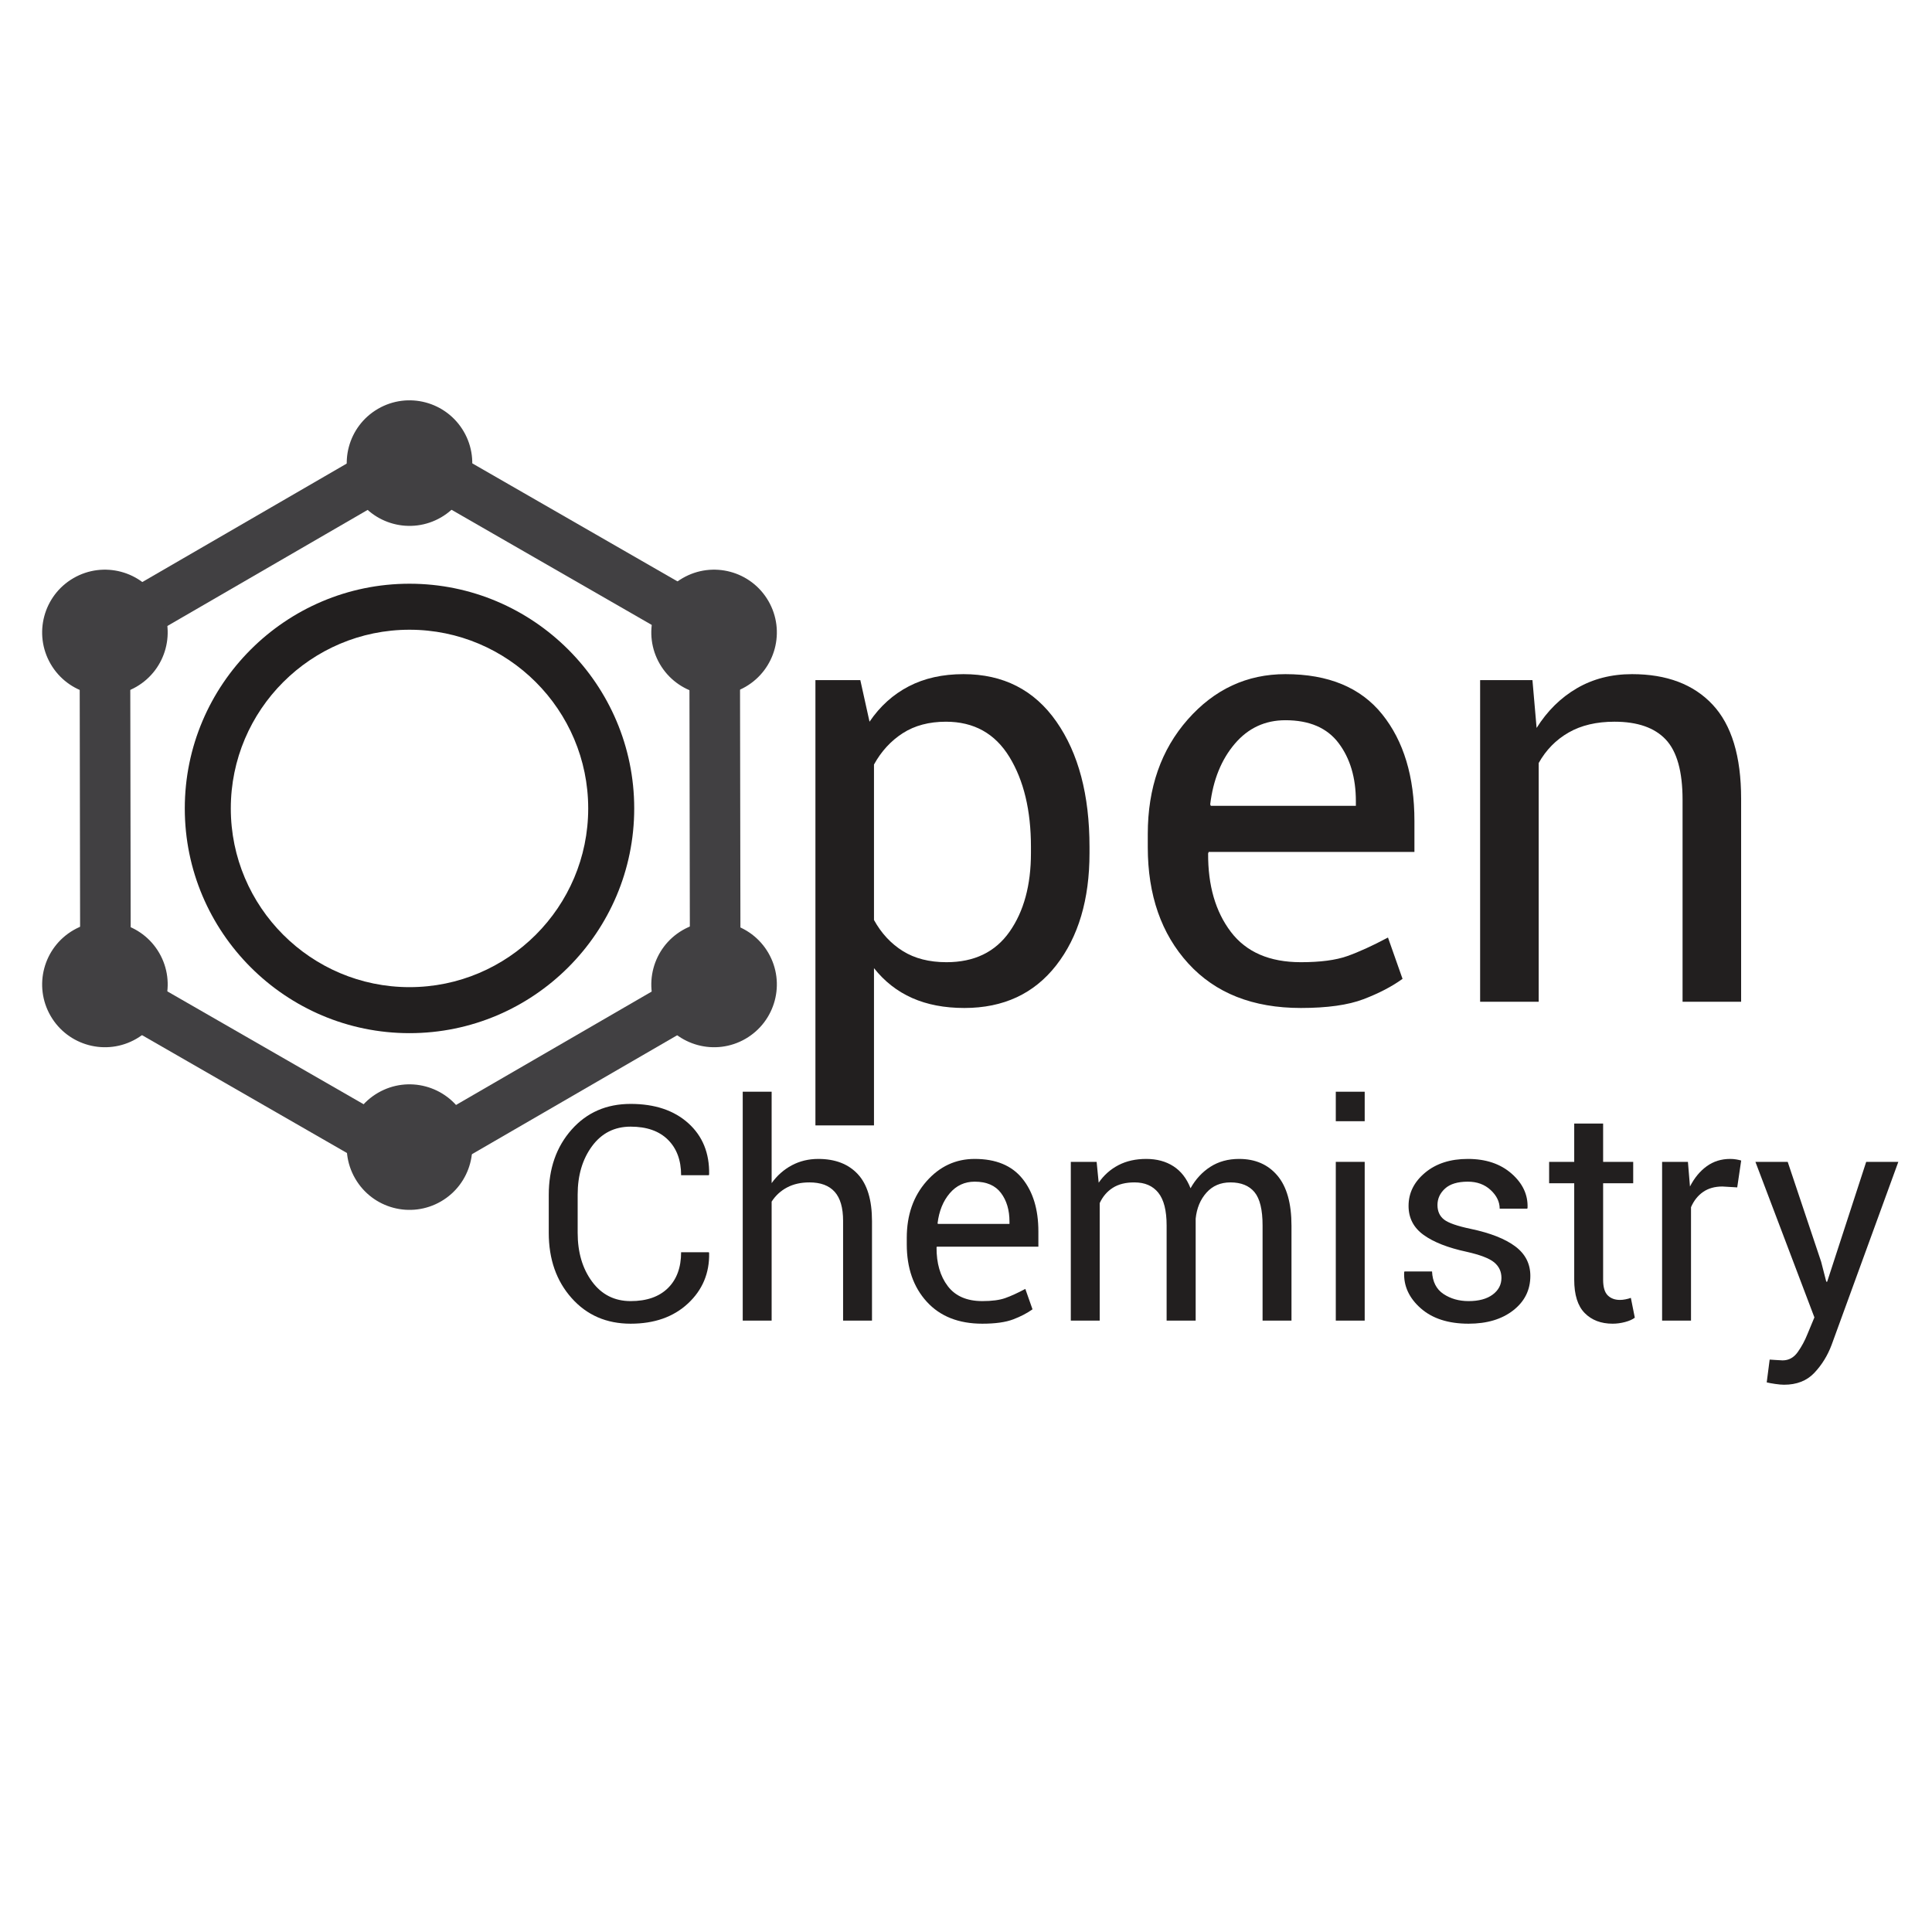
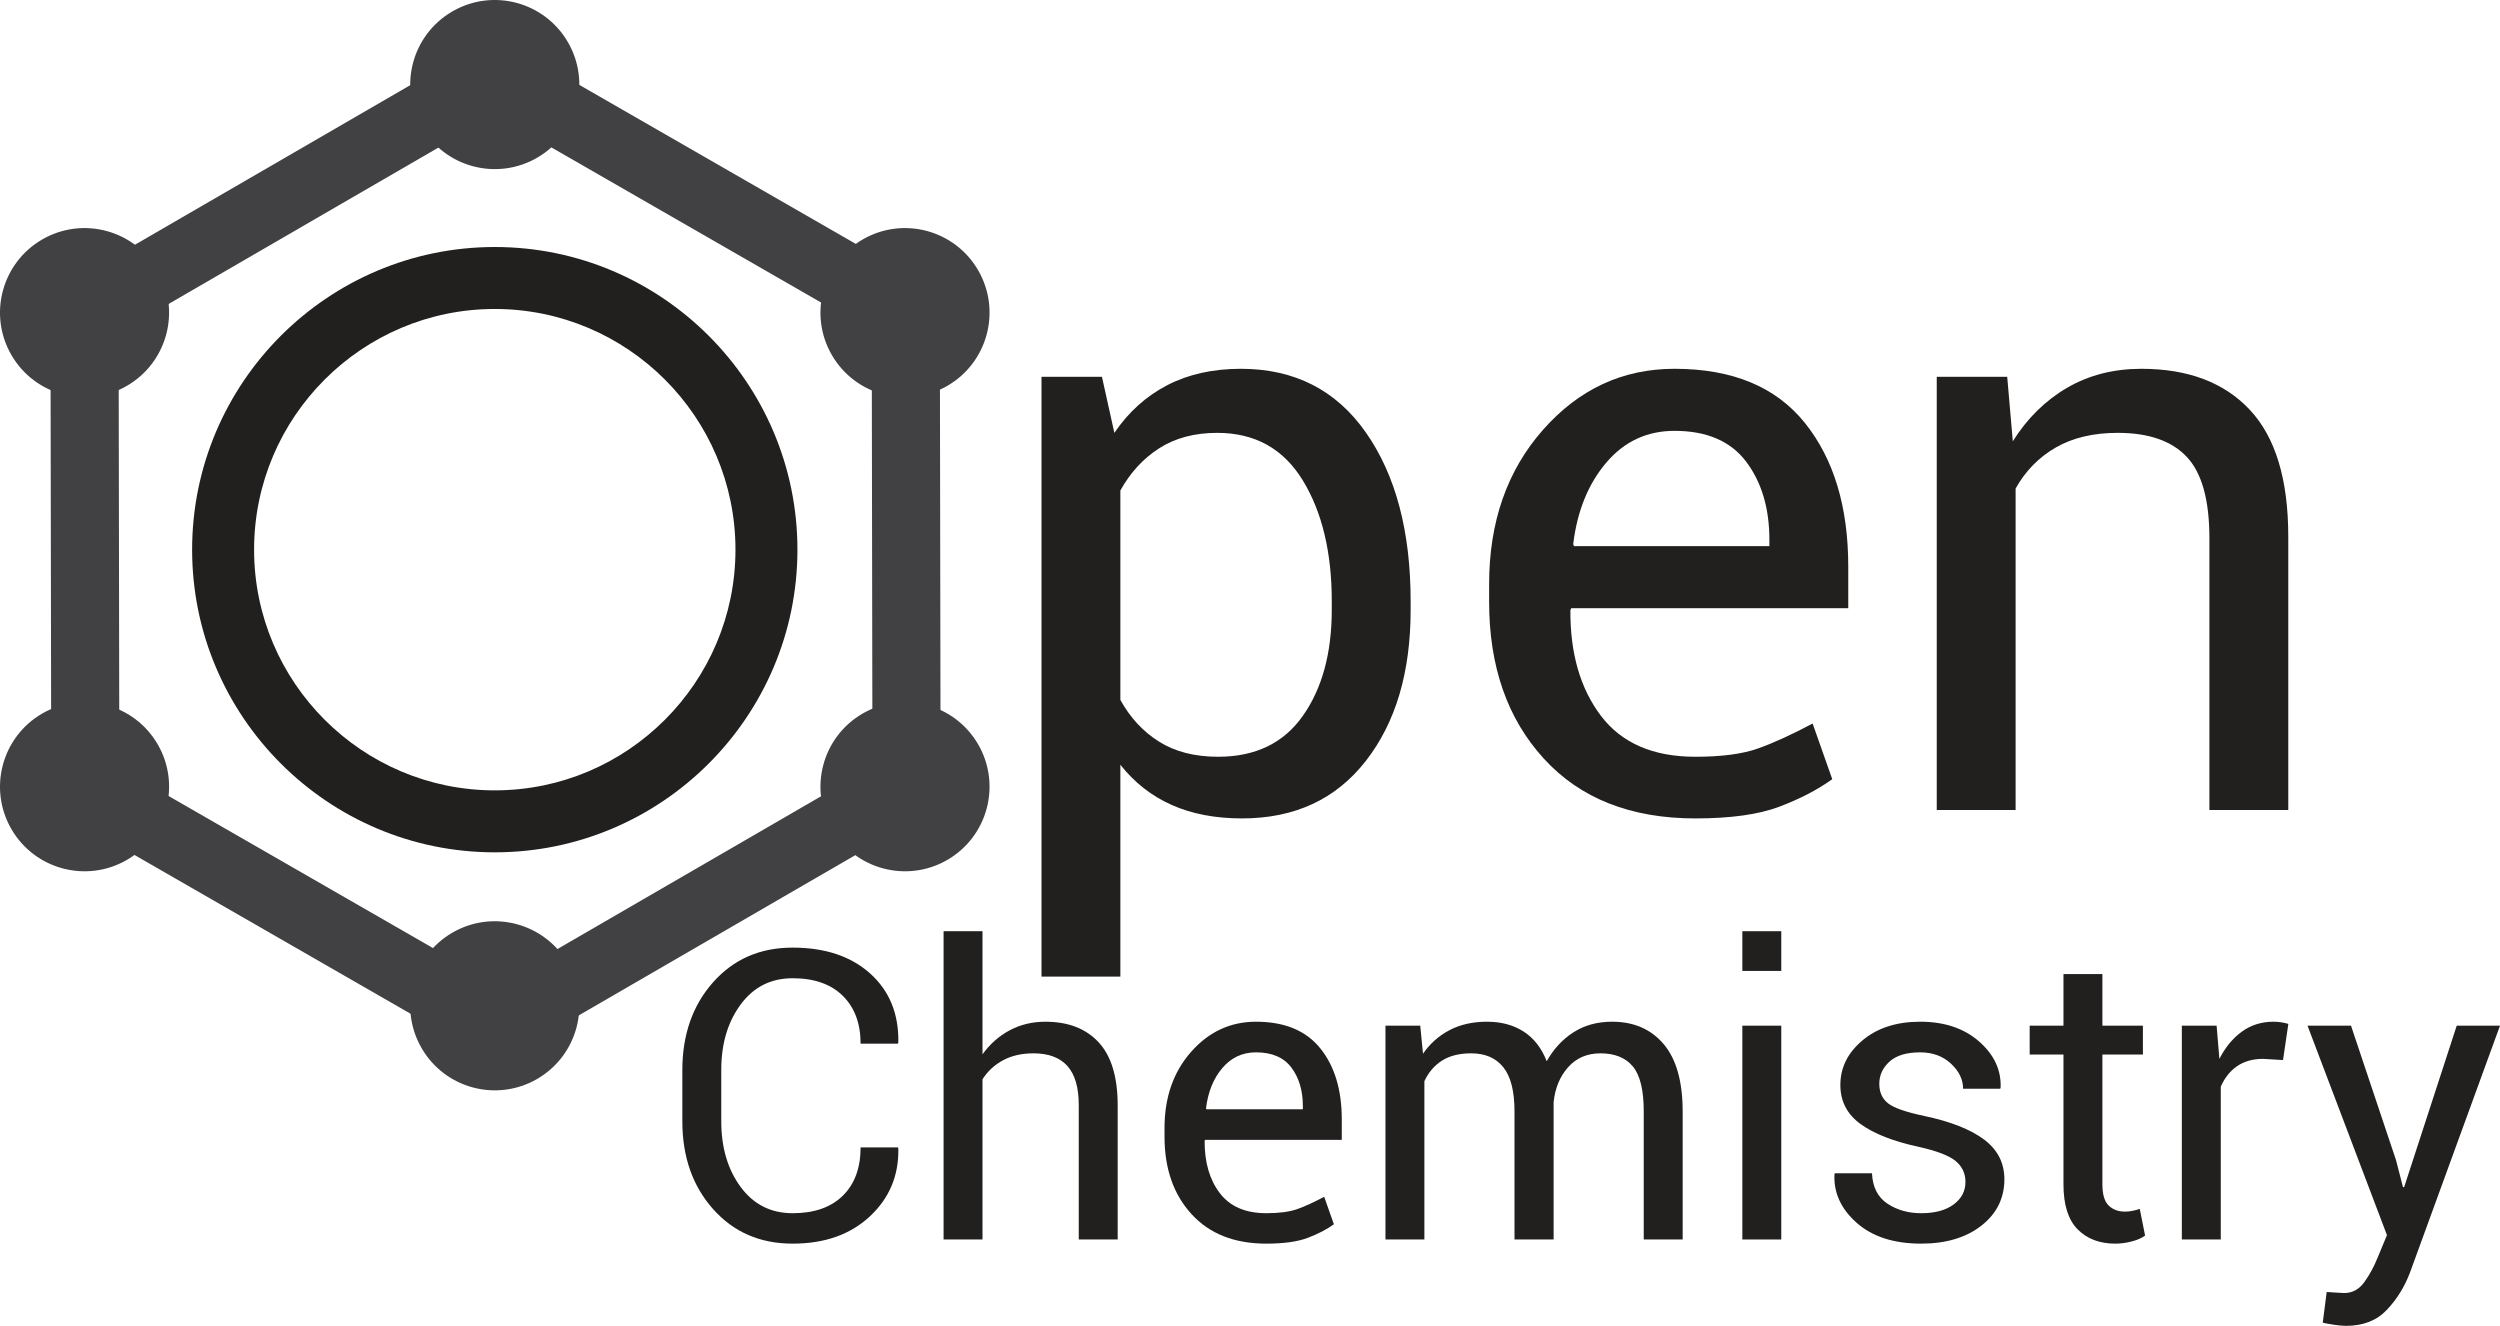
- <svg xmlns="http://www.w3.org/2000/svg" version="1.1" id="Layer_1" x="0px" y="0px" width="864px" height="864px" viewBox="0 0 864 864" enable-background="new 0 0 864 864" xml:space="preserve">
-   <path fill="#414042" d="M183.672,532.026l-147.8-84.999l-0.277-170.481l147.51-85.493l147.79,85.006l0.277,170.492L183.672,532.026z   M58.47,433.934l125.158,71.975l124.904-72.381l-0.236-144.374l-125.147-71.982L58.234,289.57L58.47,433.934z" />
-   <path fill="#414042" d="M71.21,426.173c-7.772-13.403-24.952-17.979-38.358-10.216c-13.419,7.772-17.989,24.956-10.217,38.371  c7.771,13.413,24.951,17.986,38.359,10.215C74.412,456.758,78.981,439.588,71.21,426.173z" />
-   <path fill="#414042" d="M207.42,498.921c-7.782-13.414-24.953-17.987-38.369-10.215c-13.409,7.784-17.989,24.953-10.206,38.356  c7.772,13.418,24.941,17.989,38.357,10.22C210.621,529.508,215.193,512.336,207.42,498.921z" />
-   <path fill="#414042" d="M343.628,426.173c-7.773-13.403-24.951-17.979-38.358-10.216c-13.418,7.772-17.988,24.956-10.217,38.371  c7.773,13.413,24.953,17.986,38.358,10.215C346.83,456.758,351.4,439.588,343.628,426.173z" />
-   <path fill="#414042" d="M343.628,268.76c-7.773-13.415-24.941-17.988-38.358-10.213c-13.418,7.78-17.988,24.952-10.217,38.366  c7.773,13.409,24.953,17.99,38.369,10.219C346.83,299.348,351.4,282.177,343.628,268.76z" />
-   <path fill="#414042" d="M207.413,193.024c-7.772-13.403-24.943-17.987-38.359-10.204c-13.409,7.76-17.989,24.942-10.206,38.357  c7.771,13.418,24.941,17.988,38.357,10.219C210.624,223.613,215.197,206.442,207.413,193.024z" />
-   <path fill="#414042" d="M71.201,268.76c-7.772-13.415-24.943-17.988-38.359-10.213c-13.415,7.78-17.977,24.952-10.204,38.366  c7.772,13.409,24.941,17.99,38.357,10.219C74.401,299.348,78.984,282.177,71.201,268.76z" />
-   <g>
-     <path fill="#221F1F" d="M487.234,381.512c0,20.739-4.965,37.468-14.89,50.185c-9.927,12.719-23.62,19.077-41.079,19.077   c-8.863,0-16.64-1.484-23.331-4.453c-6.693-2.969-12.386-7.422-17.083-13.361v70.326h-26.189V304.14h20.074l4.121,18.612   c4.697-6.913,10.546-12.185,17.548-15.82c7-3.633,15.155-5.451,24.461-5.451c17.814,0,31.661,7.069,41.544,21.204   c9.881,14.137,14.823,32.815,14.823,56.034V381.512z M461.045,378.72c0-16.306-3.214-29.712-9.639-40.214   c-6.427-10.502-15.886-15.753-28.383-15.753c-7.534,0-13.958,1.708-19.276,5.118c-5.318,3.413-9.618,8.088-12.896,14.025v69.528   c3.278,5.938,7.578,10.569,12.896,13.892c5.317,3.324,11.832,4.985,19.542,4.985c12.406,0,21.802-4.541,28.183-13.626   c6.382-9.083,9.572-20.805,9.572-35.163V378.72z" />
-     <path fill="#221F1F" d="M581.755,450.773c-21.449,0-38.22-6.624-50.317-19.875c-12.098-13.248-18.146-30.597-18.146-52.046v-5.85   c0-20.649,5.959-37.732,17.88-51.249c11.919-13.514,26.477-20.273,43.671-20.273c19.231,0,33.655,5.982,43.272,17.947   c9.615,11.965,14.424,27.874,14.424,47.726v13.826h-91.994l-0.267,0.665c-0.089,14.357,3.301,26.057,10.17,35.096   c6.867,9.04,17.304,13.56,31.308,13.56c8.685,0,15.598-0.908,20.739-2.725c5.139-1.815,11.21-4.586,18.213-8.309l6.514,18.479   c-4.786,3.456-10.614,6.492-17.481,9.105C602.87,449.465,593.541,450.773,581.755,450.773z M574.842,322.087   c-9.129,0-16.684,3.523-22.666,10.568c-5.982,7.046-9.638,16.065-10.968,27.054l0.267,0.665h64.875v-2.127   c0-10.457-2.572-19.098-7.711-25.923C593.497,325.5,585.564,322.087,574.842,322.087z" />
-     <path fill="#221F1F" d="M685.316,304.14l1.861,21.403c4.785-7.621,10.789-13.537,18.013-17.748   c7.223-4.208,15.442-6.314,24.661-6.314c15.508,0,27.519,4.543,36.026,13.626c8.509,9.085,12.763,23.111,12.763,42.076v90.799   h-26.189v-90.267c0-12.673-2.505-21.669-7.511-26.987c-5.009-5.318-12.652-7.977-22.933-7.977c-8.065,0-14.912,1.618-20.539,4.852   c-5.63,3.236-10.083,7.777-13.36,13.626v106.752h-26.189V304.14H685.316z" />
+ <svg xmlns="http://www.w3.org/2000/svg" version="1.1" id="Layer_1" x="0px" y="0px" width="830.095" height="440.231" viewBox="0 0 830.095 440.231" enable-background="new 0 0 864 864" xml:space="preserve">
+   <defs id="defs53" />
+   <path d="m 164.825,352.998 -147.8,-84.999 -0.277,-170.481 147.51,-85.493 147.79,85.006 0.277,170.492 z m -125.202,-98.092 125.158,71.975 124.904,-72.381 -0.236,-144.374 -125.147,-71.982 -124.915,72.398 z" id="path2" style="fill:#414042" />
+   <path d="m 52.363,247.145 c -7.772,-13.403 -24.952,-17.979 -38.358,-10.216 -13.419,7.772 -17.989,24.956 -10.217,38.371 7.771,13.413 24.951,17.986 38.359,10.215 13.418,-7.785 17.987,-24.955 10.216,-38.37 z" id="path4" style="fill:#414042" />
+   <path d="m 188.573,319.893 c -7.782,-13.414 -24.953,-17.987 -38.369,-10.215 -13.409,7.784 -17.989,24.953 -10.206,38.356 7.772,13.418 24.941,17.989 38.357,10.22 13.419,-7.774 17.991,-24.946 10.218,-38.361 z" id="path6" style="fill:#414042" />
+   <path d="m 324.781,247.145 c -7.773,-13.403 -24.951,-17.979 -38.358,-10.216 -13.418,7.772 -17.988,24.956 -10.217,38.371 7.773,13.413 24.953,17.986 38.358,10.215 13.419,-7.785 17.989,-24.955 10.217,-38.37 z" id="path8" style="fill:#414042" />
+   <path d="m 324.781,89.732 c -7.773,-13.415 -24.941,-17.988 -38.358,-10.213 -13.418,7.78 -17.988,24.952 -10.217,38.366 7.773,13.409 24.953,17.99 38.369,10.219 13.408,-7.784 17.978,-24.955 10.206,-38.372 z" id="path10" style="fill:#414042" />
+   <path d="m 188.566,13.996 c -7.772,-13.403 -24.943,-17.987 -38.359,-10.204 -13.409,7.76 -17.989,24.942 -10.206,38.357 7.771,13.418 24.941,17.988 38.357,10.219 13.419,-7.783 17.992,-24.954 10.208,-38.372 z" id="path12" style="fill:#414042" />
+   <path d="m 52.354,89.732 c -7.772,-13.415 -24.943,-17.988 -38.359,-10.213 -13.415,7.78 -17.977,24.952 -10.204,38.366 7.772,13.409 24.941,17.99 38.357,10.219 13.406,-7.784 17.989,-24.955 10.206,-38.372 z" id="path14" style="fill:#414042" />
+   <g id="g22" transform="translate(-18.84732,-179.0276)">
+     <path d="m 487.234,381.512 c 0,20.739 -4.965,37.468 -14.89,50.185 -9.927,12.719 -23.62,19.077 -41.079,19.077 -8.863,0 -16.64,-1.484 -23.331,-4.453 -6.693,-2.969 -12.386,-7.422 -17.083,-13.361 v 70.326 H 364.662 V 304.14 h 20.074 l 4.121,18.612 c 4.697,-6.913 10.546,-12.185 17.548,-15.82 7,-3.633 15.155,-5.451 24.461,-5.451 17.814,0 31.661,7.069 41.544,21.204 9.881,14.137 14.823,32.815 14.823,56.034 v 2.793 z m -26.189,-2.792 c 0,-16.306 -3.214,-29.712 -9.639,-40.214 -6.427,-10.502 -15.886,-15.753 -28.383,-15.753 -7.534,0 -13.958,1.708 -19.276,5.118 -5.318,3.413 -9.618,8.088 -12.896,14.025 v 69.528 c 3.278,5.938 7.578,10.569 12.896,13.892 5.317,3.324 11.832,4.985 19.542,4.985 12.406,0 21.802,-4.541 28.183,-13.626 6.382,-9.083 9.572,-20.805 9.572,-35.163 v -2.792 z" id="path16" style="fill:#221f1f" />
+     <path d="m 581.755,450.773 c -21.449,0 -38.22,-6.624 -50.317,-19.875 -12.098,-13.248 -18.146,-30.597 -18.146,-52.046 v -5.85 c 0,-20.649 5.959,-37.732 17.88,-51.249 11.919,-13.514 26.477,-20.273 43.671,-20.273 19.231,0 33.655,5.982 43.272,17.947 9.615,11.965 14.424,27.874 14.424,47.726 v 13.826 h -91.994 l -0.267,0.665 c -0.089,14.357 3.301,26.057 10.17,35.096 6.867,9.04 17.304,13.56 31.308,13.56 8.685,0 15.598,-0.908 20.739,-2.725 5.139,-1.815 11.21,-4.586 18.213,-8.309 l 6.514,18.479 c -4.786,3.456 -10.614,6.492 -17.481,9.105 -6.871,2.615 -16.2,3.923 -27.986,3.923 z m -6.913,-128.686 c -9.129,0 -16.684,3.523 -22.666,10.568 -5.982,7.046 -9.638,16.065 -10.968,27.054 l 0.267,0.665 h 64.875 v -2.127 c 0,-10.457 -2.572,-19.098 -7.711,-25.923 -5.142,-6.824 -13.075,-10.237 -23.797,-10.237 z" id="path18" style="fill:#221f1f" />
+     <path d="m 685.316,304.14 1.861,21.403 c 4.785,-7.621 10.789,-13.537 18.013,-17.748 7.223,-4.208 15.442,-6.314 24.661,-6.314 15.508,0 27.519,4.543 36.026,13.626 8.509,9.085 12.763,23.111 12.763,42.076 v 90.799 h -26.189 v -90.267 c 0,-12.673 -2.505,-21.669 -7.511,-26.987 -5.009,-5.318 -12.652,-7.977 -22.933,-7.977 -8.065,0 -14.912,1.618 -20.539,4.852 -5.63,3.236 -10.083,7.777 -13.36,13.626 V 447.981 H 661.919 V 304.14 Z" id="path20" style="fill:#221f1f" />
  </g>
-   <g>
-     <path fill="#221F1F" d="M316.997,560.008l0.131,0.394c0.174,8.968-2.975,16.47-9.449,22.507   c-6.474,6.036-15.026,9.055-25.656,9.055c-10.805,0-19.608-3.827-26.41-11.482c-6.802-7.654-10.203-17.366-10.203-29.134v-16.994   c0-11.767,3.401-21.489,10.203-29.166c6.802-7.678,15.605-11.516,26.41-11.516c10.804,0,19.4,2.877,25.787,8.628   c6.386,5.753,9.492,13.376,9.317,22.867l-0.131,0.394h-12.401c0-6.692-1.968-11.984-5.905-15.879   c-3.937-3.893-9.493-5.84-16.667-5.84c-7.218,0-12.97,2.91-17.257,8.728c-4.288,5.818-6.43,13.035-6.43,21.652v17.126   c0,8.705,2.143,15.968,6.43,21.784c4.287,5.818,10.039,8.728,17.257,8.728c7.174,0,12.729-1.936,16.667-5.808   c3.937-3.871,5.905-9.219,5.905-16.043H316.997z" />
-     <path fill="#221F1F" d="M345.08,529.104c2.45-3.412,5.457-6.069,9.022-7.973c3.564-1.903,7.513-2.854,11.844-2.854   c7.567,0,13.461,2.275,17.683,6.824c4.221,4.55,6.332,11.549,6.332,20.997v44.487h-12.926v-44.618   c0-5.861-1.258-10.192-3.773-12.992c-2.516-2.799-6.266-4.199-11.253-4.199c-3.85,0-7.196,0.754-10.04,2.264   c-2.844,1.509-5.14,3.62-6.89,6.332v53.214h-12.926v-102.36h12.926V529.104z" />
-     <path fill="#221F1F" d="M439.305,591.963c-10.587,0-18.865-3.27-24.836-9.81c-5.971-6.539-8.957-15.102-8.957-25.688v-2.887   c0-10.192,2.941-18.624,8.825-25.295c5.883-6.671,13.068-10.007,21.555-10.007c9.491,0,16.61,2.953,21.357,8.858   c4.746,5.905,7.119,13.758,7.119,23.556v6.824h-45.406l-0.131,0.328c-0.044,7.087,1.629,12.86,5.02,17.322   c3.39,4.462,8.54,6.693,15.453,6.693c4.286,0,7.698-0.448,10.235-1.346c2.537-0.896,5.533-2.264,8.989-4.101l3.216,9.12   c-2.362,1.706-5.239,3.205-8.629,4.495C449.726,591.317,445.121,591.963,439.305,591.963z M435.893,528.447   c-4.506,0-8.235,1.738-11.188,5.216c-2.953,3.478-4.757,7.93-5.414,13.354l0.131,0.328h32.021v-1.05   c0-5.161-1.27-9.427-3.806-12.796C445.1,530.132,441.185,528.447,435.893,528.447z" />
-     <path fill="#221F1F" d="M490.419,519.589l0.918,9.317c2.318-3.368,5.26-5.981,8.825-7.841s7.71-2.789,12.435-2.789   s8.781,1.094,12.172,3.281c3.39,2.188,5.938,5.469,7.645,9.842c2.273-4.068,5.237-7.271,8.891-9.612   c3.651-2.34,7.928-3.511,12.828-3.511c7.218,0,12.926,2.483,17.125,7.447c4.199,4.966,6.3,12.435,6.3,22.408v42.453H564.63V548   c0-6.998-1.204-11.952-3.608-14.861c-2.406-2.909-5.994-4.363-10.762-4.363c-4.419,0-7.994,1.531-10.728,4.593   c-2.734,3.063-4.342,6.934-4.823,11.614v0.524v45.078h-12.991V548c0-6.648-1.237-11.515-3.708-14.599   c-2.472-3.084-6.026-4.626-10.662-4.626c-3.938,0-7.175,0.81-9.711,2.428c-2.538,1.618-4.484,3.894-5.84,6.824v52.558H478.87   v-70.996H490.419z" />
-     <path fill="#221F1F" d="M610.299,501.413h-12.927v-13.188h12.927V501.413z M610.299,590.585h-12.927v-70.996h12.927V590.585z" />
-     <path fill="#221F1F" d="M671.452,571.491c0-2.844-1.083-5.161-3.248-6.956c-2.165-1.793-6.267-3.367-12.303-4.724   c-8.355-1.793-14.775-4.309-19.259-7.546c-4.484-3.237-6.726-7.567-6.726-12.992c0-5.774,2.461-10.717,7.382-14.829   c4.922-4.111,11.297-6.168,19.127-6.168c8.049,0,14.567,2.188,19.554,6.562c4.987,4.375,7.37,9.472,7.152,15.289L683,540.521   h-12.335c0-3.062-1.346-5.84-4.036-8.333c-2.689-2.494-6.092-3.74-10.203-3.74c-4.55,0-7.95,1.028-10.203,3.084   c-2.253,2.057-3.379,4.506-3.379,7.349c0,2.8,0.973,4.965,2.92,6.496c1.946,1.531,5.96,2.931,12.04,4.199   c8.705,1.837,15.311,4.44,19.816,7.809c4.505,3.368,6.758,7.765,6.758,13.188c0,6.299-2.548,11.439-7.644,15.42   c-5.097,3.98-11.757,5.971-19.98,5.971c-9.055,0-16.186-2.297-21.391-6.89c-5.206-4.593-7.677-9.951-7.414-16.076l0.131-0.394   h12.336c0.219,4.594,1.924,7.951,5.118,10.072c3.192,2.122,6.933,3.183,11.22,3.183c4.594,0,8.191-0.974,10.794-2.92   S671.452,574.509,671.452,571.491z" />
-     <path fill="#221F1F" d="M716.924,502.463v17.126h13.451v9.58h-13.451v43.109c0,3.325,0.689,5.665,2.066,7.021   c1.378,1.356,3.204,2.034,5.479,2.034c0.743,0,1.563-0.087,2.461-0.263c0.896-0.174,1.694-0.394,2.395-0.656l1.771,8.858   c-1.007,0.787-2.45,1.433-4.33,1.936c-1.882,0.503-3.74,0.755-5.578,0.755c-5.206,0-9.372-1.585-12.499-4.757   c-3.128-3.171-4.691-8.146-4.691-14.928v-43.109h-11.221v-9.58h11.221v-17.126H716.924z" />
-     <path fill="#221F1F" d="M776.896,531.006l-6.628-0.394c-3.411,0-6.288,0.81-8.628,2.428c-2.341,1.619-4.146,3.894-5.413,6.824   v50.721h-12.927v-70.996h11.549l0.918,11.023c1.969-3.849,4.462-6.867,7.48-9.055s6.518-3.281,10.499-3.281   c0.961,0,1.88,0.077,2.756,0.229c0.874,0.154,1.596,0.318,2.165,0.492L776.896,531.006z" />
-     <path fill="#221F1F" d="M814.428,564.273l2.297,8.924h0.394l17.454-53.608h14.369l-29.854,81.889   c-1.794,4.767-4.363,8.923-7.71,12.467c-3.347,3.543-7.863,5.314-13.55,5.314c-1.05,0-2.385-0.121-4.003-0.36   c-1.618-0.241-2.865-0.471-3.739-0.689l1.312-10.17c-0.262-0.045,0.514,0,2.33,0.131c1.814,0.131,2.963,0.197,3.444,0.197   c2.756,0,5.009-1.226,6.759-3.675c1.749-2.45,3.215-5.162,4.396-8.137l3.083-7.414l-26.377-69.553h14.436L814.428,564.273z" />
+   <g id="g42" transform="translate(-18.84732,-179.0276)">
+     <path d="m 316.997,560.008 0.131,0.394 c 0.174,8.968 -2.975,16.47 -9.449,22.507 -6.474,6.036 -15.026,9.055 -25.656,9.055 -10.805,0 -19.608,-3.827 -26.41,-11.482 -6.802,-7.654 -10.203,-17.366 -10.203,-29.134 v -16.994 c 0,-11.767 3.401,-21.489 10.203,-29.166 6.802,-7.678 15.605,-11.516 26.41,-11.516 10.804,0 19.4,2.877 25.787,8.628 6.386,5.753 9.492,13.376 9.317,22.867 l -0.131,0.394 h -12.401 c 0,-6.692 -1.968,-11.984 -5.905,-15.879 -3.937,-3.893 -9.493,-5.84 -16.667,-5.84 -7.218,0 -12.97,2.91 -17.257,8.728 -4.288,5.818 -6.43,13.035 -6.43,21.652 v 17.126 c 0,8.705 2.143,15.968 6.43,21.784 4.287,5.818 10.039,8.728 17.257,8.728 7.174,0 12.729,-1.936 16.667,-5.808 3.937,-3.871 5.905,-9.219 5.905,-16.043 h 12.402 z" id="path24" style="fill:#221f1f" />
+     <path d="m 345.08,529.104 c 2.45,-3.412 5.457,-6.069 9.022,-7.973 3.564,-1.903 7.513,-2.854 11.844,-2.854 7.567,0 13.461,2.275 17.683,6.824 4.221,4.55 6.332,11.549 6.332,20.997 v 44.487 h -12.926 v -44.618 c 0,-5.861 -1.258,-10.192 -3.773,-12.992 -2.516,-2.799 -6.266,-4.199 -11.253,-4.199 -3.85,0 -7.196,0.754 -10.04,2.264 -2.844,1.509 -5.14,3.62 -6.89,6.332 v 53.214 h -12.926 v -102.36 h 12.926 v 40.878 z" id="path26" style="fill:#221f1f" />
+     <path d="m 439.305,591.963 c -10.587,0 -18.865,-3.27 -24.836,-9.81 -5.971,-6.539 -8.957,-15.102 -8.957,-25.688 v -2.887 c 0,-10.192 2.941,-18.624 8.825,-25.295 5.883,-6.671 13.068,-10.007 21.555,-10.007 9.491,0 16.61,2.953 21.357,8.858 4.746,5.905 7.119,13.758 7.119,23.556 v 6.824 h -45.406 l -0.131,0.328 c -0.044,7.087 1.629,12.86 5.02,17.322 3.39,4.462 8.54,6.693 15.453,6.693 4.286,0 7.698,-0.448 10.235,-1.346 2.537,-0.896 5.533,-2.264 8.989,-4.101 l 3.216,9.12 c -2.362,1.706 -5.239,3.205 -8.629,4.495 -3.389,1.292 -7.994,1.938 -13.81,1.938 z m -3.412,-63.516 c -4.506,0 -8.235,1.738 -11.188,5.216 -2.953,3.478 -4.757,7.93 -5.414,13.354 l 0.131,0.328 h 32.021 v -1.05 c 0,-5.161 -1.27,-9.427 -3.806,-12.796 -2.537,-3.367 -6.452,-5.052 -11.744,-5.052 z" id="path28" style="fill:#221f1f" />
+     <path d="m 490.419,519.589 0.918,9.317 c 2.318,-3.368 5.26,-5.981 8.825,-7.841 3.565,-1.86 7.71,-2.789 12.435,-2.789 4.725,0 8.781,1.094 12.172,3.281 3.39,2.188 5.938,5.469 7.645,9.842 2.273,-4.068 5.237,-7.271 8.891,-9.612 3.651,-2.34 7.928,-3.511 12.828,-3.511 7.218,0 12.926,2.483 17.125,7.447 4.199,4.966 6.3,12.435 6.3,22.408 v 42.453 H 564.63 V 548 c 0,-6.998 -1.204,-11.952 -3.608,-14.861 -2.406,-2.909 -5.994,-4.363 -10.762,-4.363 -4.419,0 -7.994,1.531 -10.728,4.593 -2.734,3.063 -4.342,6.934 -4.823,11.614 v 0.524 45.078 H 521.718 V 548 c 0,-6.648 -1.237,-11.515 -3.708,-14.599 -2.472,-3.084 -6.026,-4.626 -10.662,-4.626 -3.938,0 -7.175,0.81 -9.711,2.428 -2.538,1.618 -4.484,3.894 -5.84,6.824 v 52.558 H 478.87 v -70.996 z" id="path30" style="fill:#221f1f" />
+     <path d="m 610.299,501.413 h -12.927 v -13.188 h 12.927 z m 0,89.172 h -12.927 v -70.996 h 12.927 z" id="path32" style="fill:#221f1f" />
+     <path d="m 671.452,571.491 c 0,-2.844 -1.083,-5.161 -3.248,-6.956 -2.165,-1.793 -6.267,-3.367 -12.303,-4.724 -8.355,-1.793 -14.775,-4.309 -19.259,-7.546 -4.484,-3.237 -6.726,-7.567 -6.726,-12.992 0,-5.774 2.461,-10.717 7.382,-14.829 4.922,-4.111 11.297,-6.168 19.127,-6.168 8.049,0 14.567,2.188 19.554,6.562 4.987,4.375 7.37,9.472 7.152,15.289 L 683,540.521 h -12.335 c 0,-3.062 -1.346,-5.84 -4.036,-8.333 -2.689,-2.494 -6.092,-3.74 -10.203,-3.74 -4.55,0 -7.95,1.028 -10.203,3.084 -2.253,2.057 -3.379,4.506 -3.379,7.349 0,2.8 0.973,4.965 2.92,6.496 1.946,1.531 5.96,2.931 12.04,4.199 8.705,1.837 15.311,4.44 19.816,7.809 4.505,3.368 6.758,7.765 6.758,13.188 0,6.299 -2.548,11.439 -7.644,15.42 -5.097,3.98 -11.757,5.971 -19.98,5.971 -9.055,0 -16.186,-2.297 -21.391,-6.89 -5.206,-4.593 -7.677,-9.951 -7.414,-16.076 l 0.131,-0.394 h 12.336 c 0.219,4.594 1.924,7.951 5.118,10.072 3.192,2.122 6.933,3.183 11.22,3.183 4.594,0 8.191,-0.974 10.794,-2.92 2.603,-1.946 3.904,-4.43 3.904,-7.448 z" id="path34" style="fill:#221f1f" />
+     <path d="m 716.924,502.463 v 17.126 h 13.451 v 9.58 h -13.451 v 43.109 c 0,3.325 0.689,5.665 2.066,7.021 1.378,1.356 3.204,2.034 5.479,2.034 0.743,0 1.563,-0.087 2.461,-0.263 0.896,-0.174 1.694,-0.394 2.395,-0.656 l 1.771,8.858 c -1.007,0.787 -2.45,1.433 -4.33,1.936 -1.882,0.503 -3.74,0.755 -5.578,0.755 -5.206,0 -9.372,-1.585 -12.499,-4.757 -3.128,-3.171 -4.691,-8.146 -4.691,-14.928 v -43.109 h -11.221 v -9.58 h 11.221 v -17.126 z" id="path36" style="fill:#221f1f" />
+     <path d="m 776.896,531.006 -6.628,-0.394 c -3.411,0 -6.288,0.81 -8.628,2.428 -2.341,1.619 -4.146,3.894 -5.413,6.824 v 50.721 H 743.3 v -70.996 h 11.549 l 0.918,11.023 c 1.969,-3.849 4.462,-6.867 7.48,-9.055 3.018,-2.188 6.518,-3.281 10.499,-3.281 0.961,0 1.88,0.077 2.756,0.229 0.874,0.154 1.596,0.318 2.165,0.492 z" id="path38" style="fill:#221f1f" />
+     <path d="m 814.428,564.273 2.297,8.924 h 0.394 l 17.454,-53.608 h 14.369 l -29.854,81.889 c -1.794,4.767 -4.363,8.923 -7.71,12.467 -3.347,3.543 -7.863,5.314 -13.55,5.314 -1.05,0 -2.385,-0.121 -4.003,-0.36 -1.618,-0.241 -2.865,-0.471 -3.739,-0.689 l 1.312,-10.17 c -0.262,-0.045 0.514,0 2.33,0.131 1.814,0.131 2.963,0.197 3.444,0.197 2.756,0 5.009,-1.226 6.759,-3.675 1.749,-2.45 3.215,-5.162 4.396,-8.137 l 3.083,-7.414 -26.377,-69.553 h 14.436 z" id="path40" style="fill:#221f1f" />
  </g>
-   <g>
-     <g>
-       <path fill="#221F1F" d="M183.131,462.034c-55.412,0-100.493-45.083-100.493-100.497c0-55.412,45.081-100.494,100.493-100.494    c55.413,0,100.495,45.082,100.495,100.494C283.626,416.951,238.544,462.034,183.131,462.034z M183.131,281.62    c-44.066,0-79.916,35.851-79.916,79.917c0,44.067,35.85,79.92,79.916,79.92c44.067,0,79.918-35.853,79.918-79.92    C263.049,317.471,227.198,281.62,183.131,281.62z" />
+   <g id="g48" transform="translate(-18.84732,-179.0276)">
+     <g id="g46">
+       <path d="m 183.131,462.034 c -55.412,0 -100.493,-45.083 -100.493,-100.497 0,-55.412 45.081,-100.494 100.493,-100.494 55.413,0 100.495,45.082 100.495,100.494 0,55.414 -45.082,100.497 -100.495,100.497 z m 0,-180.414 c -44.066,0 -79.916,35.851 -79.916,79.917 0,44.067 35.85,79.92 79.916,79.92 44.067,0 79.918,-35.853 79.918,-79.92 0,-44.066 -35.851,-79.917 -79.918,-79.917 z" id="path44" style="fill:#221f1f" />
    </g>
  </g>
</svg>
